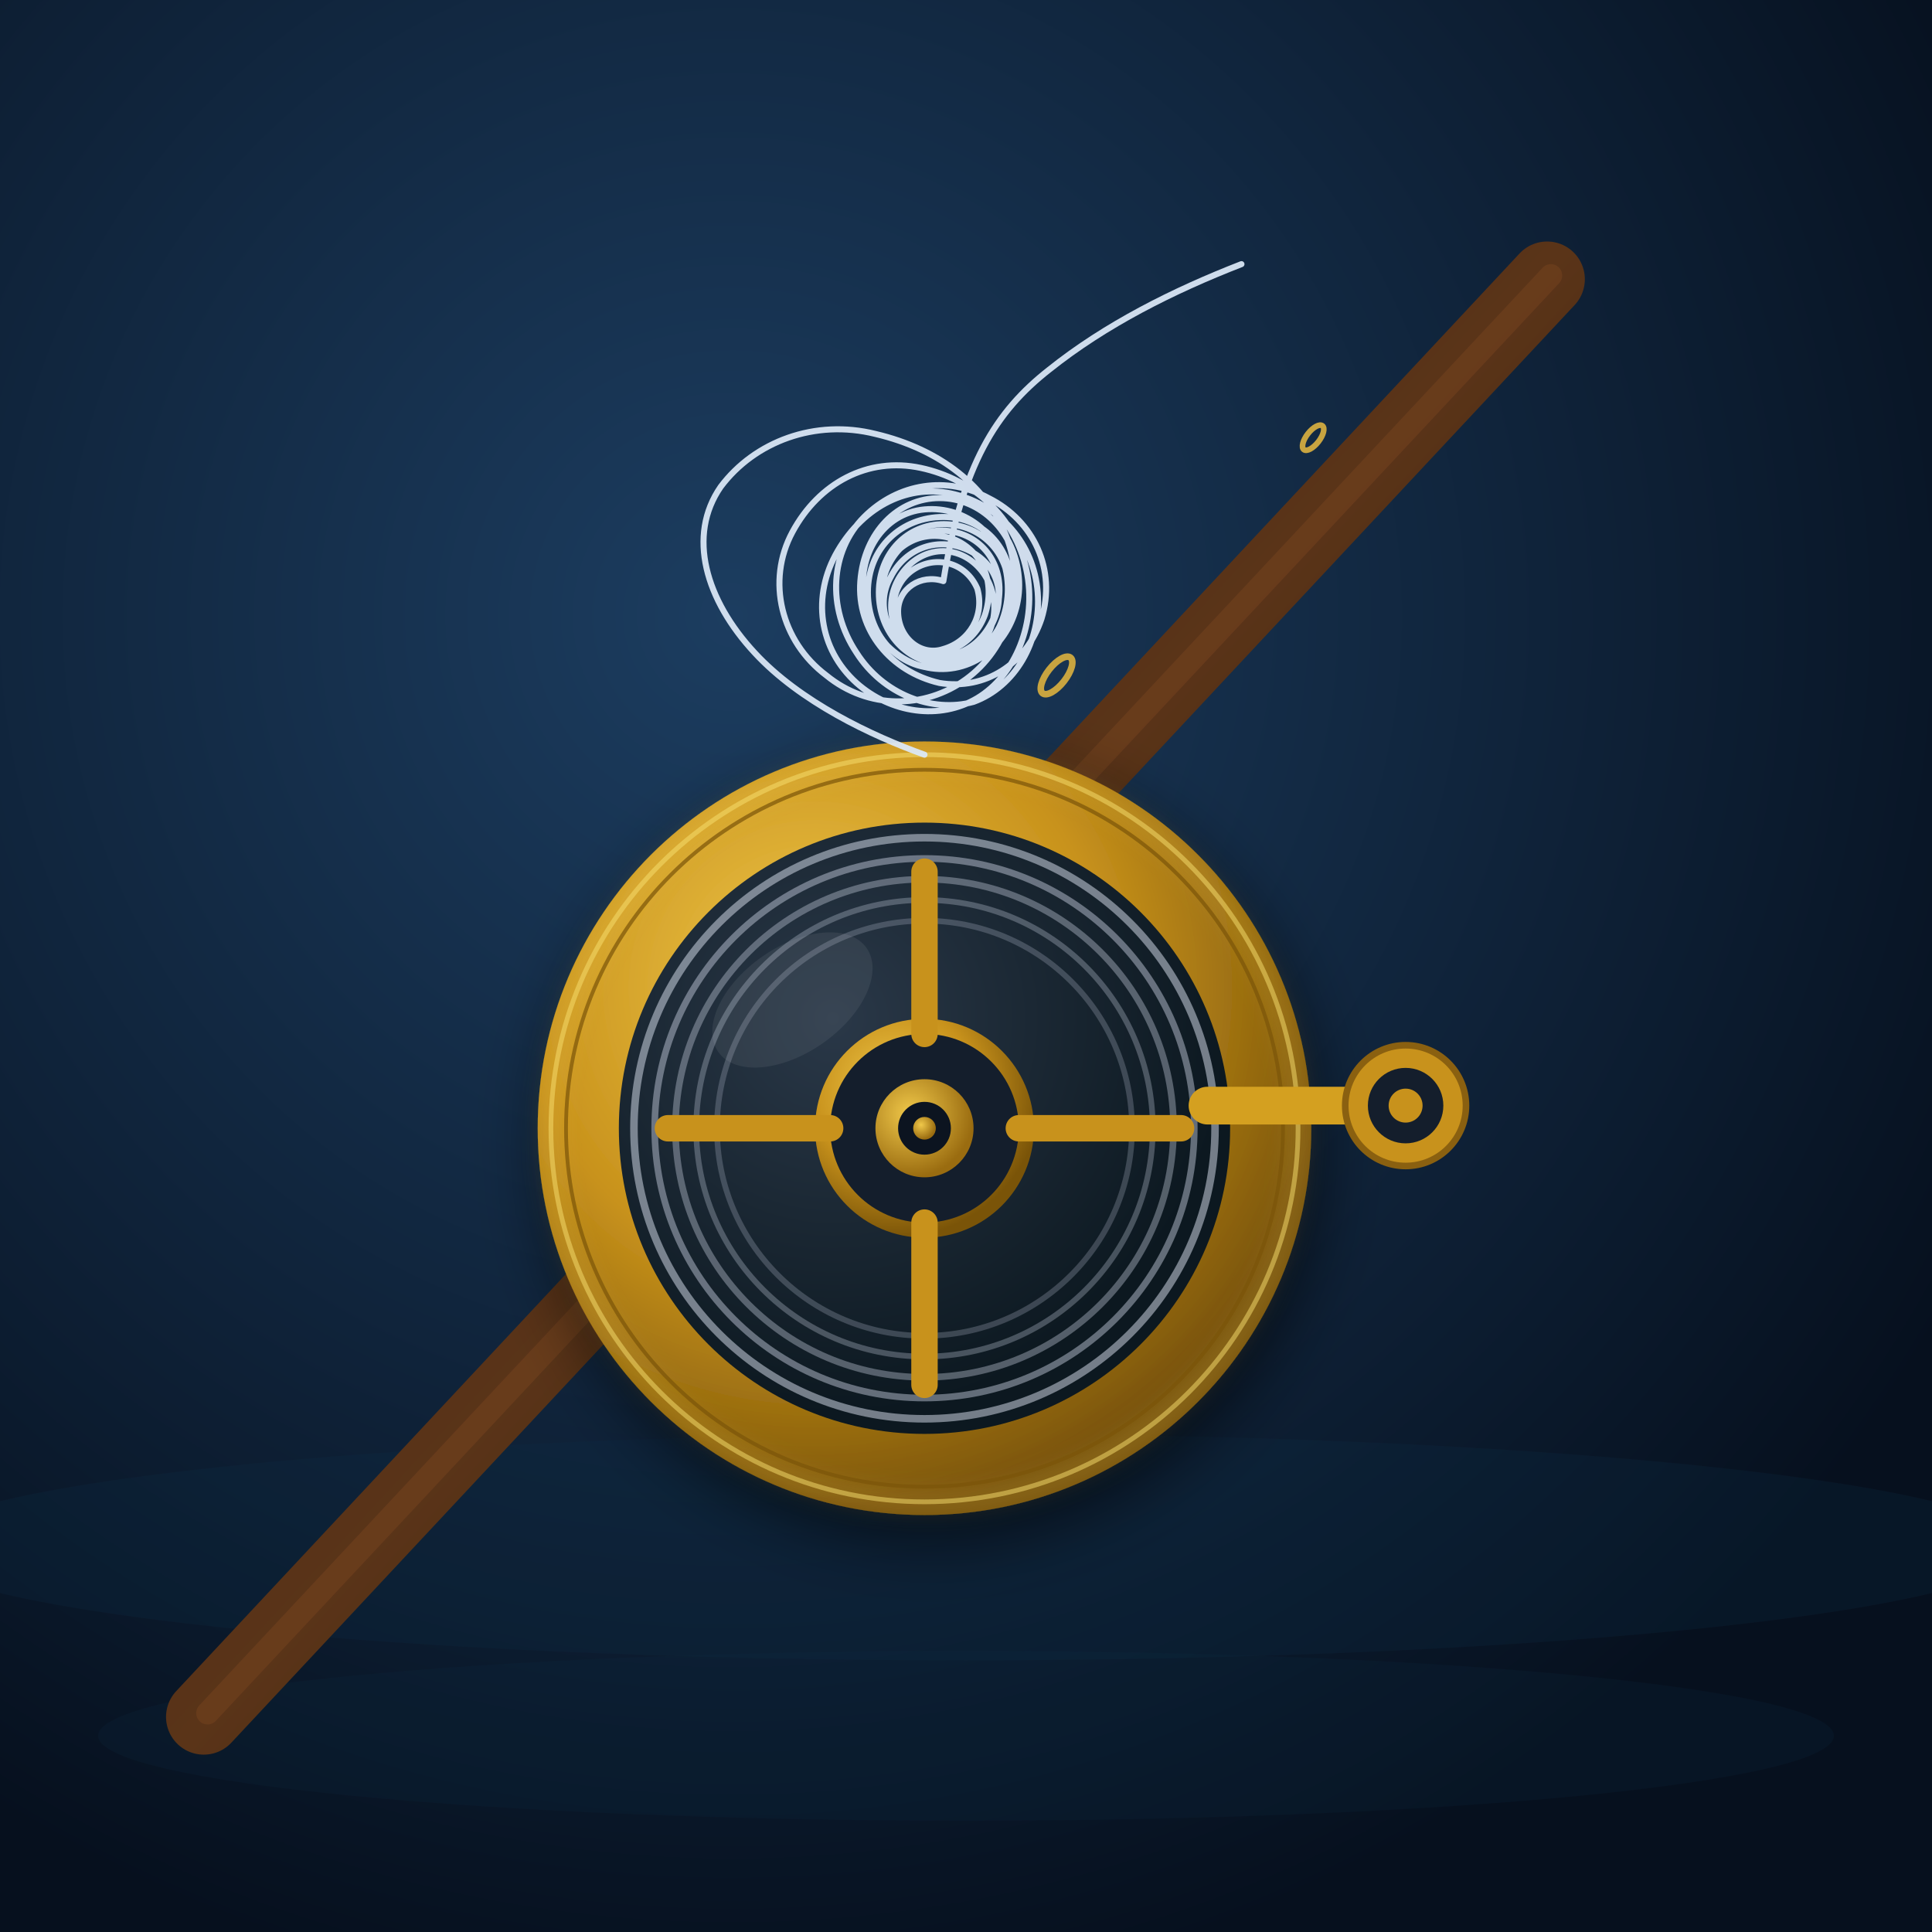
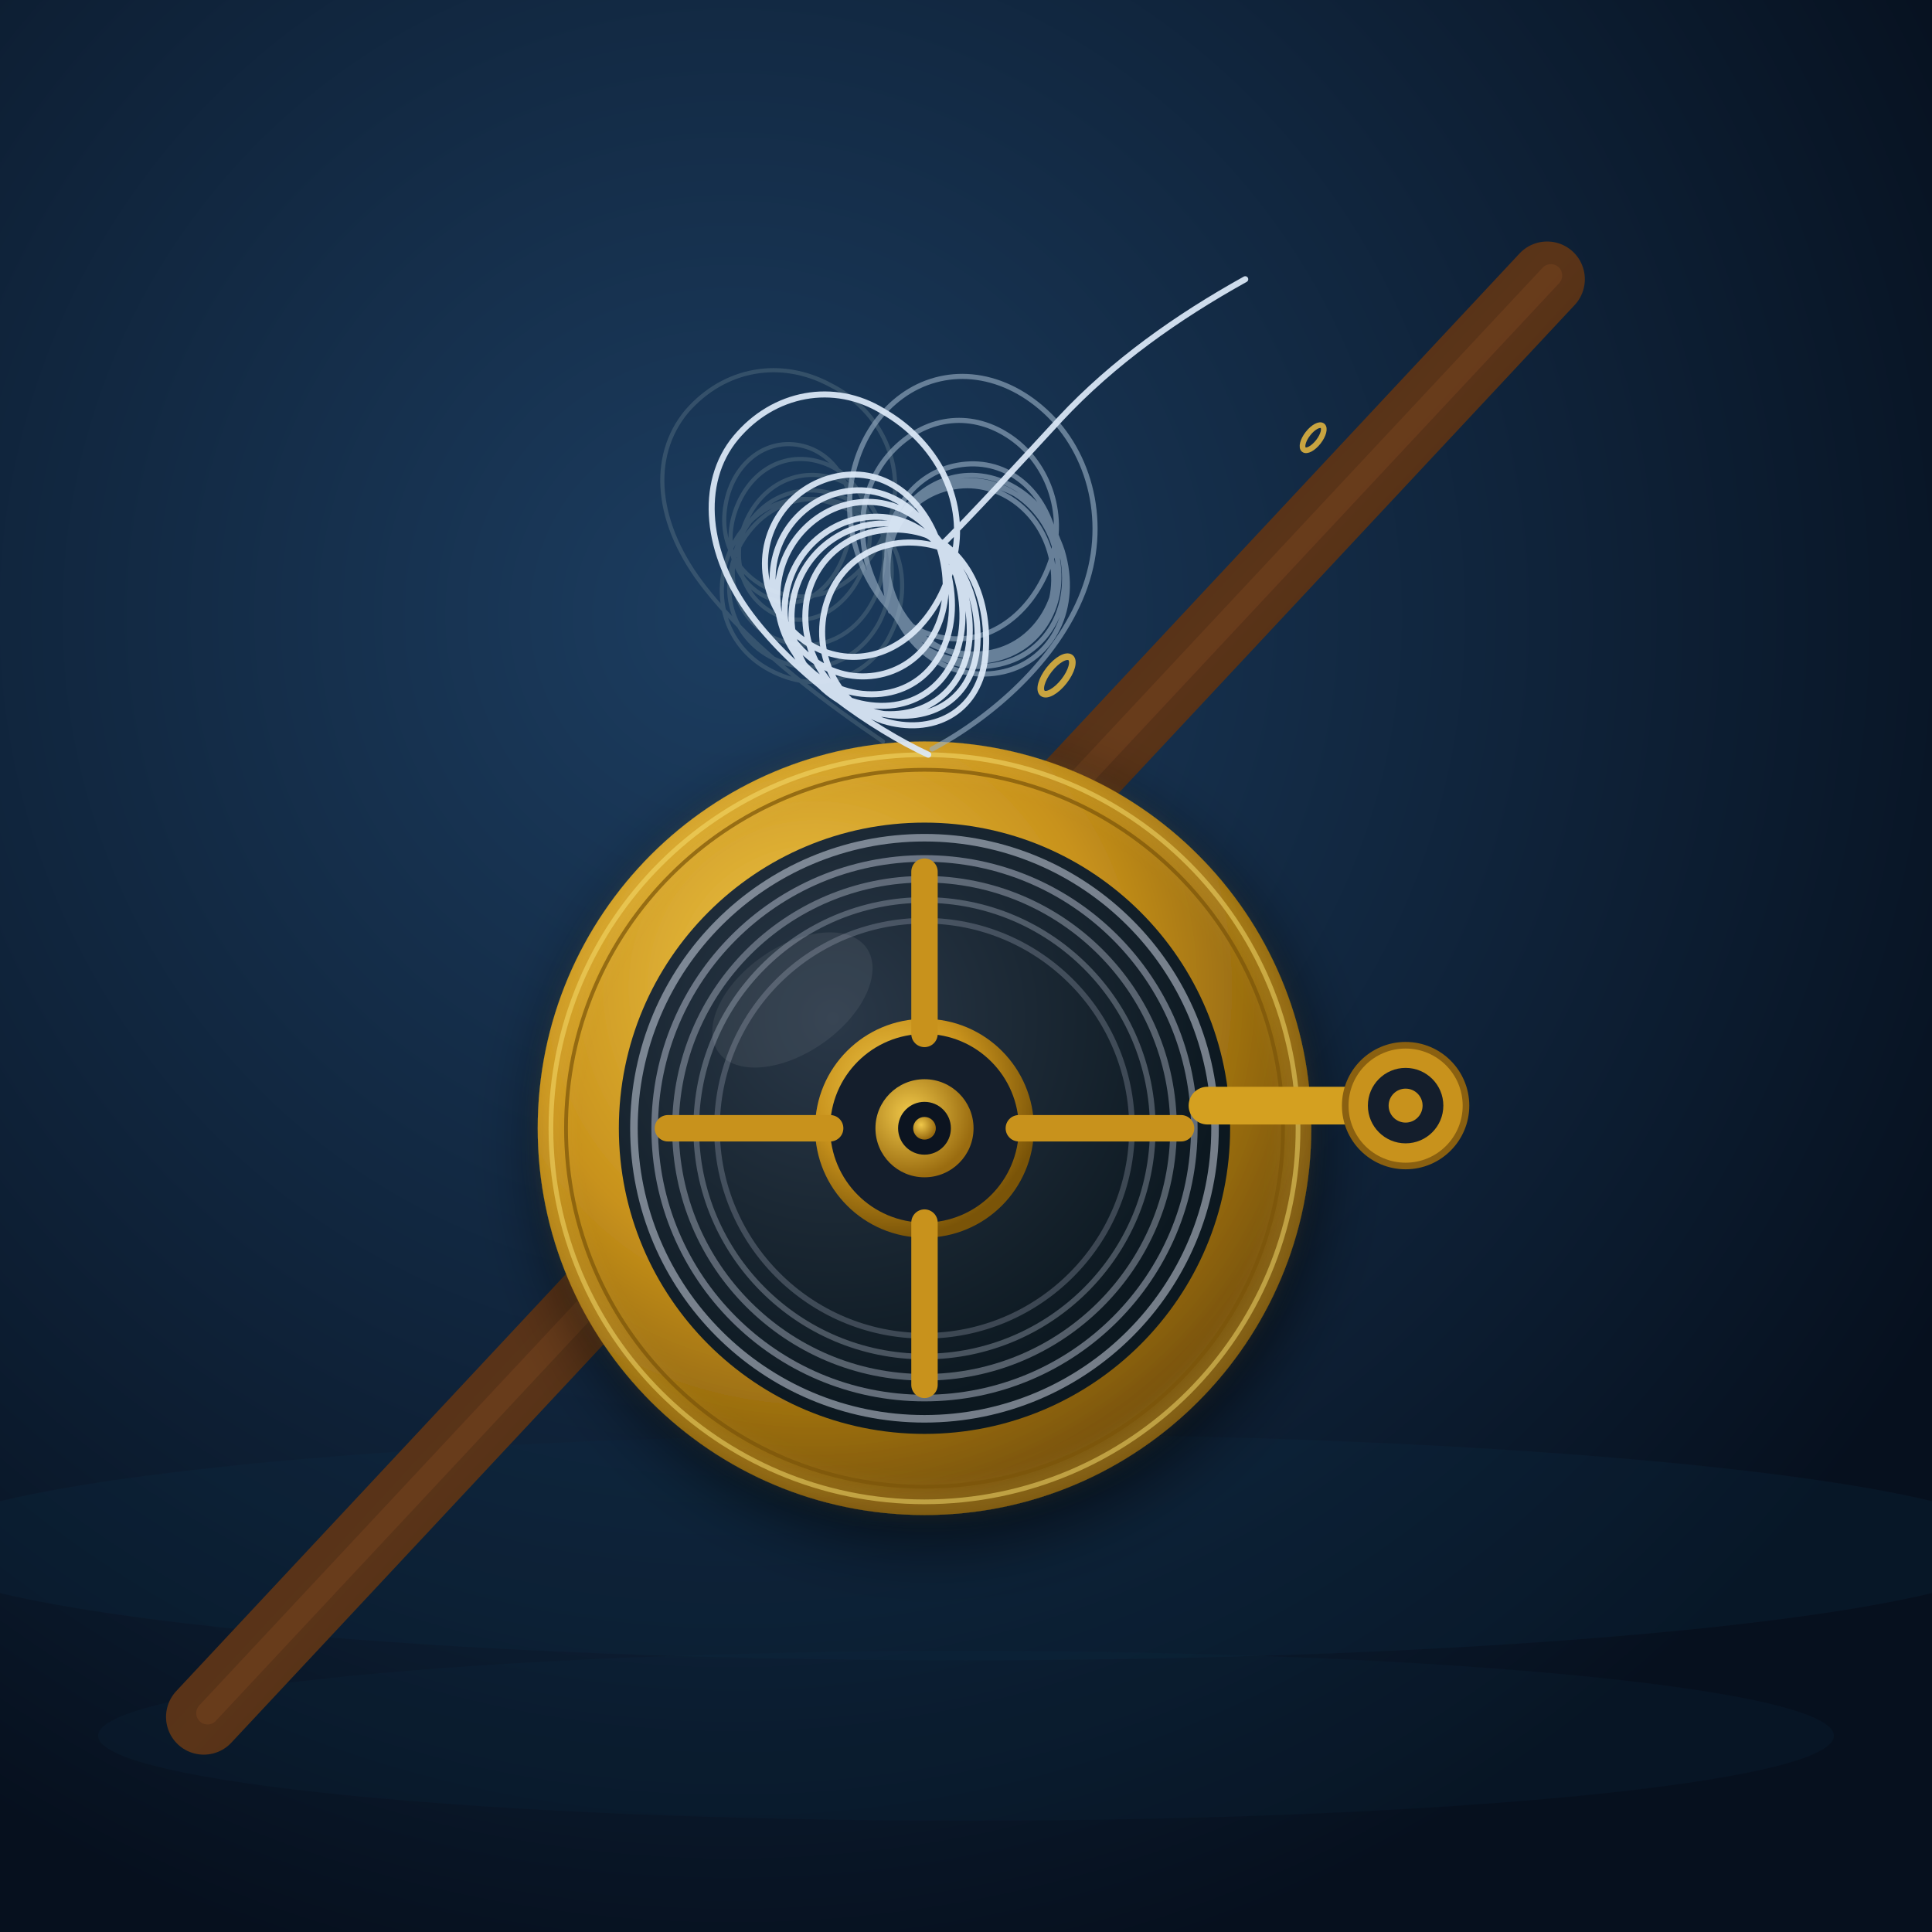
<svg xmlns="http://www.w3.org/2000/svg" viewBox="0 0 1024 1024">
  <defs>
    <radialGradient id="bg" cx="38%" cy="32%" r="72%">
      <stop offset="0%" stop-color="#1c3d60" />
      <stop offset="100%" stop-color="#06101e" />
    </radialGradient>
    <radialGradient id="reelBody" cx="36%" cy="32%" r="68%">
      <stop offset="0%" stop-color="#f0c84a" />
      <stop offset="55%" stop-color="#c8921c" />
      <stop offset="100%" stop-color="#7a5408" />
    </radialGradient>
    <radialGradient id="spoolFill" cx="35%" cy="32%" r="65%">
      <stop offset="0%" stop-color="#2a3848" />
      <stop offset="100%" stop-color="#0c1820" />
    </radialGradient>
    <radialGradient id="hub" cx="35%" cy="35%" r="65%">
      <stop offset="0%" stop-color="#f0c84a" />
      <stop offset="100%" stop-color="#9a6c10" />
    </radialGradient>
    <linearGradient id="rodGrad" x1="0%" y1="0%" x2="100%" y2="100%">
      <stop offset="0%" stop-color="#3c2010" />
      <stop offset="50%" stop-color="#5a3418" />
      <stop offset="100%" stop-color="#1a0c04" />
    </linearGradient>
    <filter id="reelShadow" x="-15%" y="-15%" width="130%" height="130%">
      <feDropShadow dx="4" dy="12" stdDeviation="18" flood-color="#000" flood-opacity="0.6" />
    </filter>
    <filter id="rimGlow" x="-5%" y="-5%" width="110%" height="110%">
      <feGaussianBlur stdDeviation="6" result="blur" />
      <feMerge>
        <feMergeNode in="blur" />
        <feMergeNode in="SourceGraphic" />
      </feMerge>
    </filter>
  </defs>
  <rect width="1024" height="1024" fill="url(#bg)" />
  <ellipse cx="512" cy="820" rx="560" ry="60" fill="#0d2a42" opacity="0.25" />
  <ellipse cx="512" cy="920" rx="460" ry="45" fill="#0d2a42" opacity="0.18" />
  <line x1="108" y1="910" x2="820" y2="148" stroke="url(#rodGrad)" stroke-width="40" stroke-linecap="round" />
  <line x1="110" y1="908" x2="822" y2="146" stroke="#7a4420" stroke-width="12" stroke-linecap="round" opacity="0.45" />
  <g transform="translate(340,572) rotate(-52)">
    <ellipse rx="16" ry="7" fill="none" stroke="#c8a440" stroke-width="4" />
  </g>
  <g transform="translate(560,358) rotate(-52)">
    <ellipse rx="12" ry="5" fill="none" stroke="#c8a440" stroke-width="3.5" />
  </g>
  <g transform="translate(696,232) rotate(-52)">
    <ellipse rx="8" ry="3.5" fill="none" stroke="#c8a440" stroke-width="3" />
  </g>
  <rect x="408" y="540" width="150" height="44" rx="10" fill="#b07c18" transform="rotate(-52,483,562)" />
  <circle cx="490" cy="598" r="205" fill="url(#reelBody)" filter="url(#reelShadow)" />
  <circle cx="490" cy="598" r="198" fill="none" stroke="#f8e070" stroke-width="2.5" opacity="0.55" filter="url(#rimGlow)" />
  <circle cx="490" cy="598" r="190" fill="none" stroke="#7a5408" stroke-width="2" opacity="0.7" />
  <circle cx="490" cy="598" r="162" fill="url(#spoolFill)" />
  <circle cx="490" cy="598" r="154" fill="none" stroke="#d4dcea" stroke-width="4" opacity="0.52" />
  <circle cx="490" cy="598" r="143" fill="none" stroke="#cad2e2" stroke-width="3.5" opacity="0.46" />
  <circle cx="490" cy="598" r="132" fill="none" stroke="#c0c8d8" stroke-width="3.5" opacity="0.40" />
  <circle cx="490" cy="598" r="121" fill="none" stroke="#b8c0d0" stroke-width="3" opacity="0.34" />
  <circle cx="490" cy="598" r="110" fill="none" stroke="#b0b8c8" stroke-width="3" opacity="0.28" />
  <circle cx="490" cy="598" r="58" fill="url(#reelBody)" />
  <circle cx="490" cy="598" r="50" fill="#141e2c" />
  <line x1="490" y1="548" x2="490" y2="462" stroke="#c8921c" stroke-width="14" stroke-linecap="round" />
  <line x1="490" y1="648" x2="490" y2="734" stroke="#c8921c" stroke-width="14" stroke-linecap="round" />
  <line x1="440" y1="598" x2="354" y2="598" stroke="#c8921c" stroke-width="14" stroke-linecap="round" />
  <line x1="540" y1="598" x2="626" y2="598" stroke="#c8921c" stroke-width="14" stroke-linecap="round" />
  <circle cx="490" cy="598" r="26" fill="url(#hub)" />
  <circle cx="490" cy="598" r="14" fill="#0c1420" />
  <circle cx="490" cy="598" r="6" fill="url(#hub)" />
  <rect x="630" y="576" width="110" height="20" rx="10" fill="#d4a020" />
  <circle cx="745" cy="586" r="32" fill="#c8921c" stroke="#8a6010" stroke-width="3.5" />
  <circle cx="745" cy="586" r="20" fill="#141e2c" />
  <circle cx="745" cy="586" r="9" fill="#c8921c" />
  <ellipse cx="420" cy="530" rx="48" ry="28" fill="white" opacity="0.07" transform="rotate(-35,420,530)" />
-   <path d="     M 490,400      C 462,390 424,372 400,346     C 374,318 364,284 382,258     C 400,234 432,222 464,230     C 498,238 524,258 534,286     C 544,314 534,344 512,360     C 490,376 460,376 438,358     C 414,340 406,308 420,282     C 434,256 460,242 488,248     C 516,254 538,274 544,302     C 550,330 538,358 518,370     C 498,382 472,378 454,362     C 434,344 430,316 444,292     C 458,268 482,256 506,262     C 530,268 548,288 550,314     C 552,340 538,364 516,372      C 494,378 468,368 454,346     C 438,322 440,292 458,274     C 476,256 502,252 524,264     C 548,276 560,302 552,328     C 544,352 522,366 498,362     C 472,356 454,334 456,308     C 458,282 476,264 498,264     C 520,264 538,282 540,306     C 542,328 528,350 506,354     C 484,358 462,342 458,318     C 454,294 468,272 490,270     C 512,268 532,284 534,308      C 536,330 522,352 500,354     C 478,356 460,338 460,314     C 460,290 478,274 500,274     C 522,274 538,292 536,316     C 534,338 518,354 498,352     C 478,350 464,332 466,310     C 468,290 484,276 504,278     C 524,280 538,298 534,320     C 530,340 514,354 494,350     C 476,346 464,328 468,308     C 472,290 488,278 506,282     C 524,286 534,304 528,324     C 522,342 506,352 488,346     C 472,340 462,322 468,304     C 474,288 490,280 506,286     C 520,292 528,308 522,326     C 516,342 500,350 484,344     C 470,338 464,320 472,306      C 480,290 498,284 514,292     C 530,300 534,318 524,334     C 514,348 498,352 484,344     C 472,336 468,318 478,304     C 488,290 506,288 518,300     C 530,312 530,332 518,344     C 506,354 490,352 480,340     C 470,328 472,310 484,302     C 496,294 512,298 518,312     C 522,326 514,340 500,344     C 488,348 476,338 476,324     C 476,312 488,304 500,308      C 510,246 528,218 556,196     C 586,172 622,154 658,140   " fill="none" stroke="#dce8f8" stroke-width="3.2" stroke-linecap="round" stroke-linejoin="round" opacity="0.93" />
+   <path d="     M 468,393     C 440,374 400,345 374,312     C 347,278 344,242 364,218     C 384,195 414,190 440,204     C 468,218 480,248 472,274     C 464,300 444,318 422,316     C 400,314 382,296 384,272     C 386,248 404,232 424,236     C 444,240 456,262 450,286     C 444,310 428,324 410,318     C 392,312 382,292 390,270     C 398,248 418,238 438,246     C 458,254 466,278 458,300     C 450,322 430,334 412,326     C 394,318 386,296 396,275     C 406,254 428,246 448,256     C 468,266 474,292 464,316     C 454,338 432,348 410,338     C 390,328 382,304 394,282     C 406,260 430,254 452,266     C 474,278 478,306 466,330     C 454,352 430,360 408,348     C 386,336 380,308 394,286     C 408,264 434,258 458,272     C 480,286 484,316 470,340     C 456,362 430,368 406,354     C 382,340 376,310 390,286     C 404,263 430,258 455,273   " fill="none" stroke="#607888" stroke-width="2.2" stroke-linecap="round" stroke-linejoin="round" opacity="0.40" />
+   <path d="     M 494,397     C 526,380 560,350 574,314     C 588,278 578,240 554,218     C 530,196 500,194 478,210     C 456,226 446,256 452,284     C 458,312 476,334 500,338     C 524,342 546,326 556,300     C 566,274 556,246 536,232     C 516,218 492,220 474,238     C 456,256 452,284 464,310     C 476,336 500,350 524,346     C 548,342 564,318 560,290     C 556,262 536,244 512,246     C 488,248 470,268 470,296     C 470,324 490,346 516,348     C 542,350 562,328 558,300     C 554,272 530,254 506,258     C 482,262 466,284 470,312     C 474,338 498,354 524,350     C 550,346 566,322 560,294     C 554,266 528,250 504,256     C 480,262 466,286 472,314     C 478,342 504,358 530,352     C 556,346 570,320 562,290     C 554,262 526,246 502,254     C 478,262 464,288 472,318     C 480,346 506,362 532,356     C 558,350 572,322 563,292     C 554,264 525,250 500,258     C 476,267 463,295 472,324   " fill="none" stroke="#98aec4" stroke-width="2.7" stroke-linecap="round" stroke-linejoin="round" opacity="0.62" />
+   <path d="     M 492,400     C 462,386 422,358 398,326     C 374,294 370,256 390,232     C 410,208 442,202 468,218     C 496,234 512,264 506,294     C 500,324 480,346 456,348     C 432,350 410,332 406,306     C 402,280 420,256 446,252     C 472,248 494,268 500,298     C 506,328 490,354 464,358     C 438,362 414,342 410,314     C 406,286 426,262 452,260     C 478,258 500,280 504,312     C 508,344 490,368 462,368     C 434,368 412,344 412,316     C 412,288 434,266 460,266     C 486,266 508,290 510,322     C 512,354 492,376 464,374     C 436,372 414,348 416,320     C 418,292 442,272 468,274     C 494,276 514,302 514,334     C 514,364 492,382 464,378     C 436,374 416,348 420,320     C 424,292 450,274 476,278     C 502,282 520,310 518,342     C 516,370 494,384 466,378     C 440,372 422,344 428,316     C 434,290 460,276 486,282     C 512,288 526,318 522,350     C 518,378 494,390 468,382     C 444,374 430,346 438,320     C 446,294 472,282 498,290     C 516,272 538,248 562,222     C 590,192 624,168 660,148   " fill="none" stroke="#dce8f8" stroke-width="3.2" stroke-linecap="round" stroke-linejoin="round" opacity="0.93" />
</svg>
